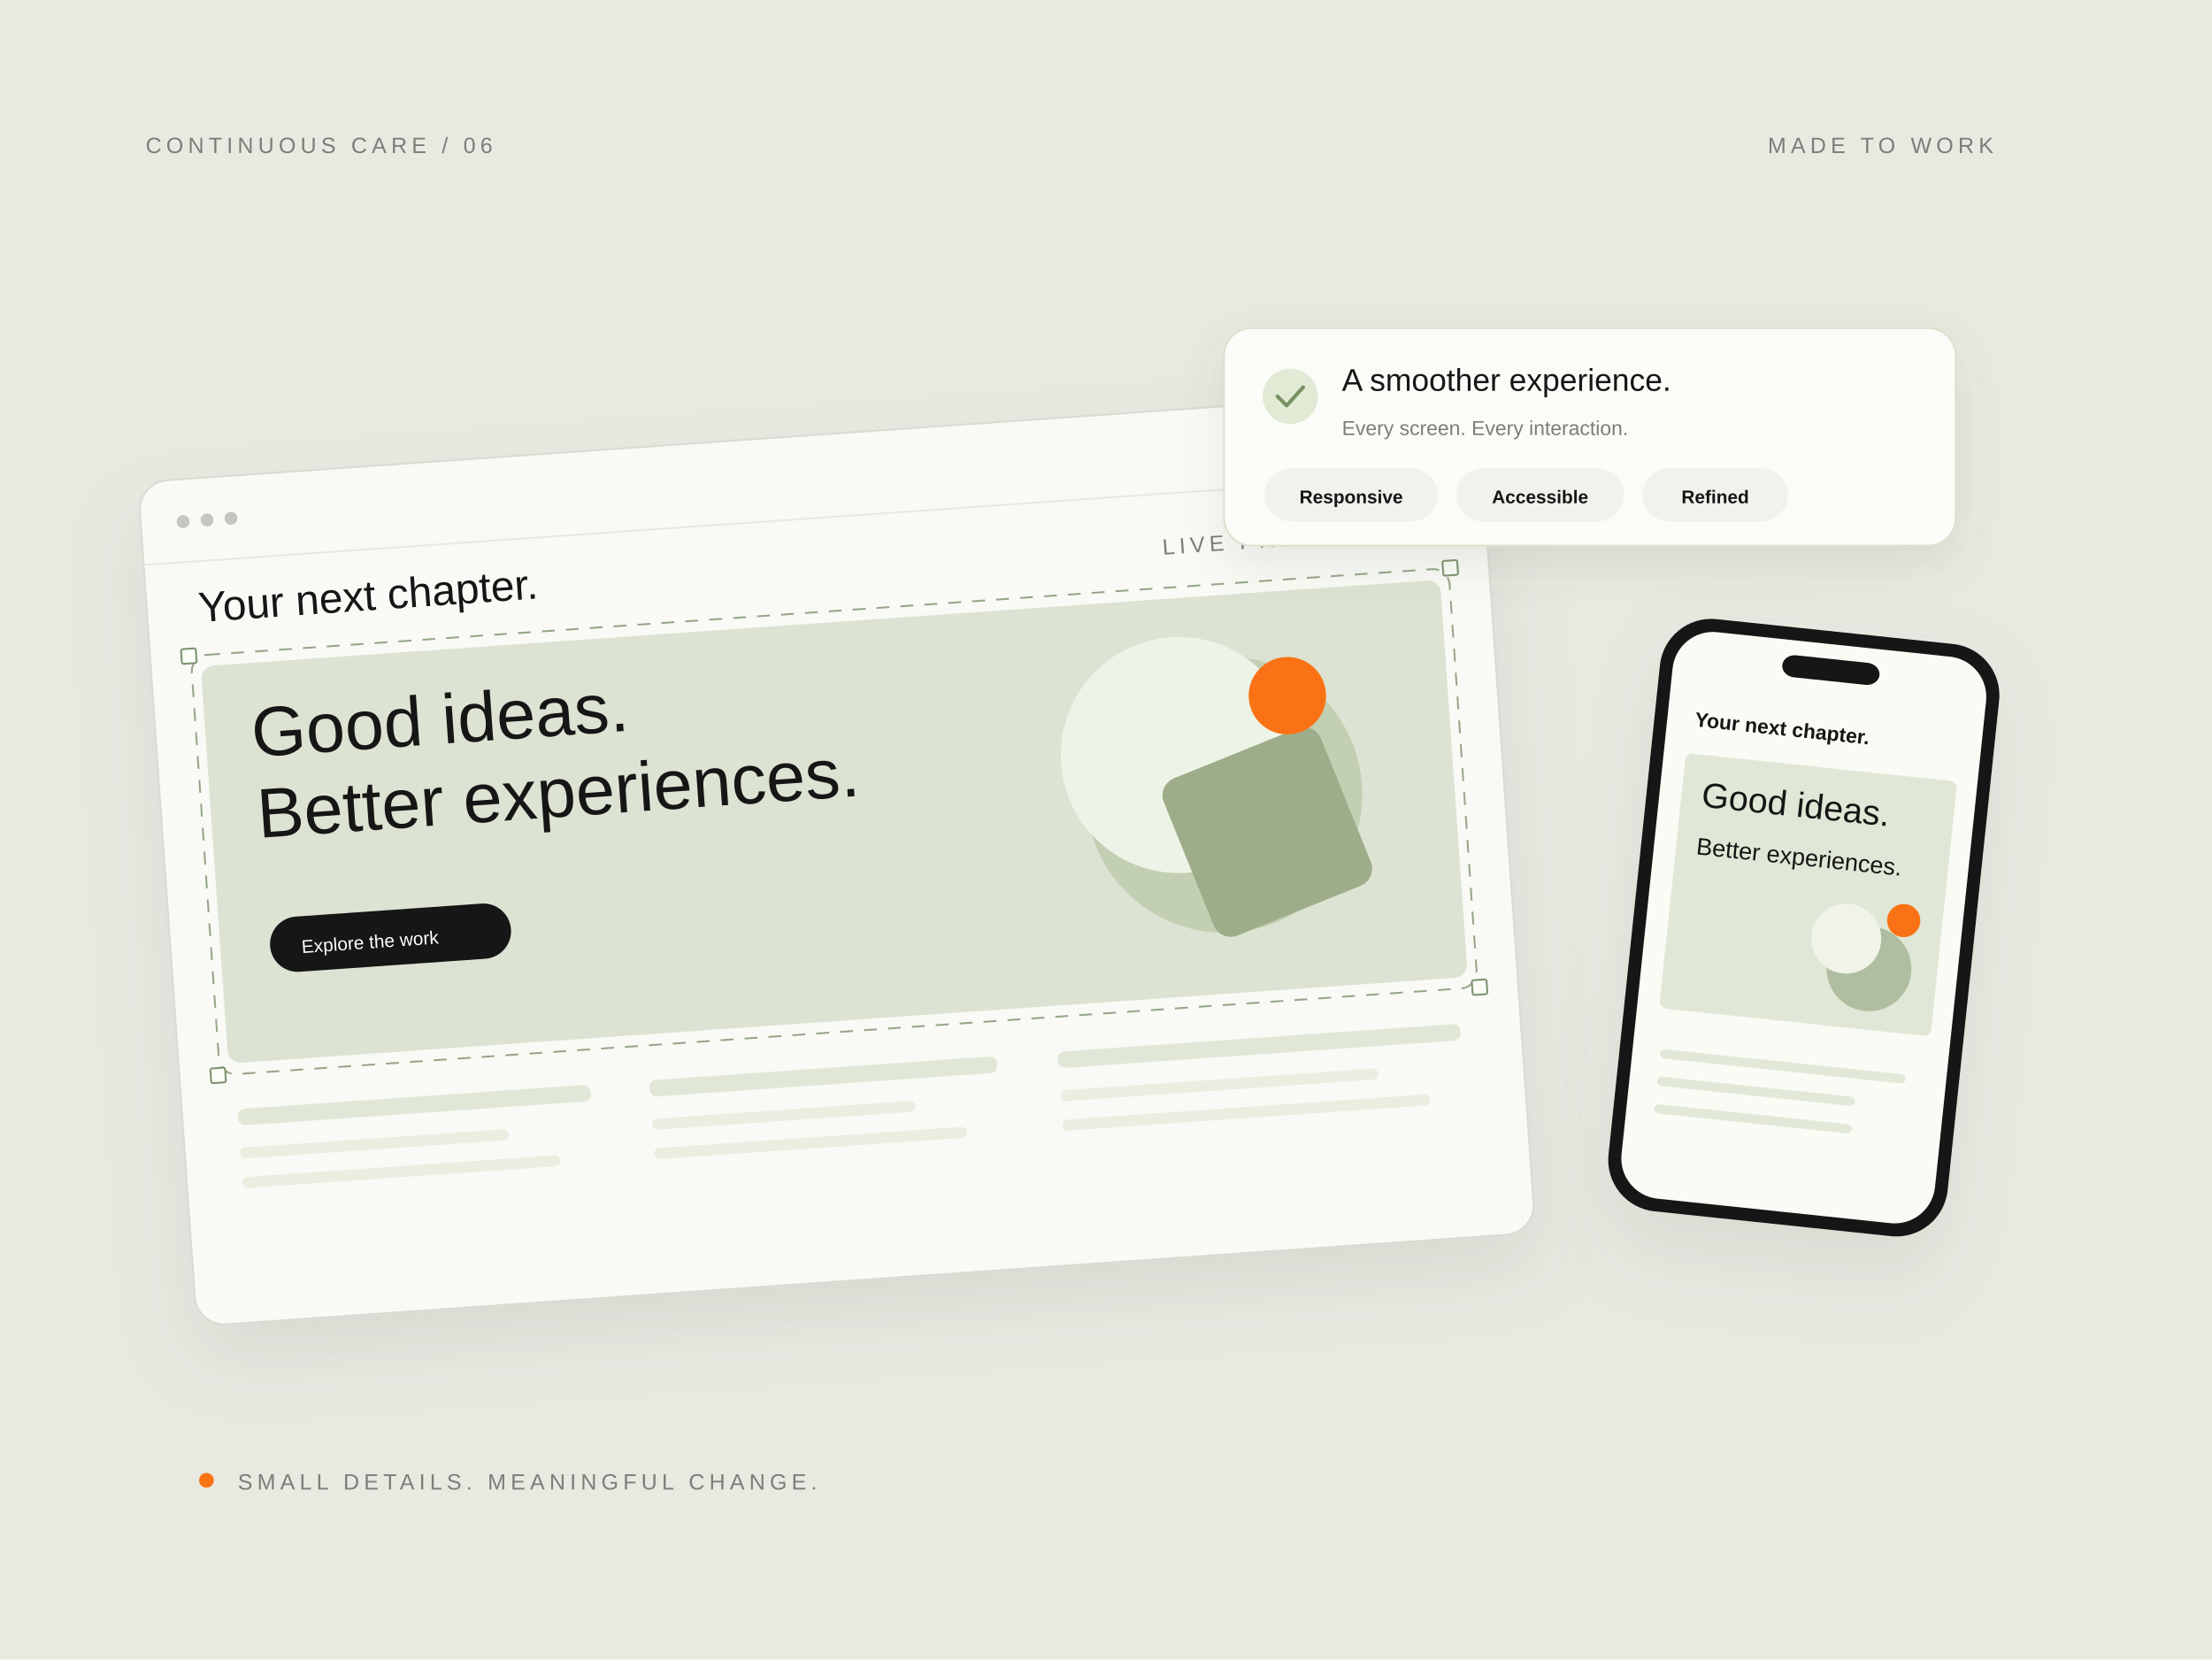
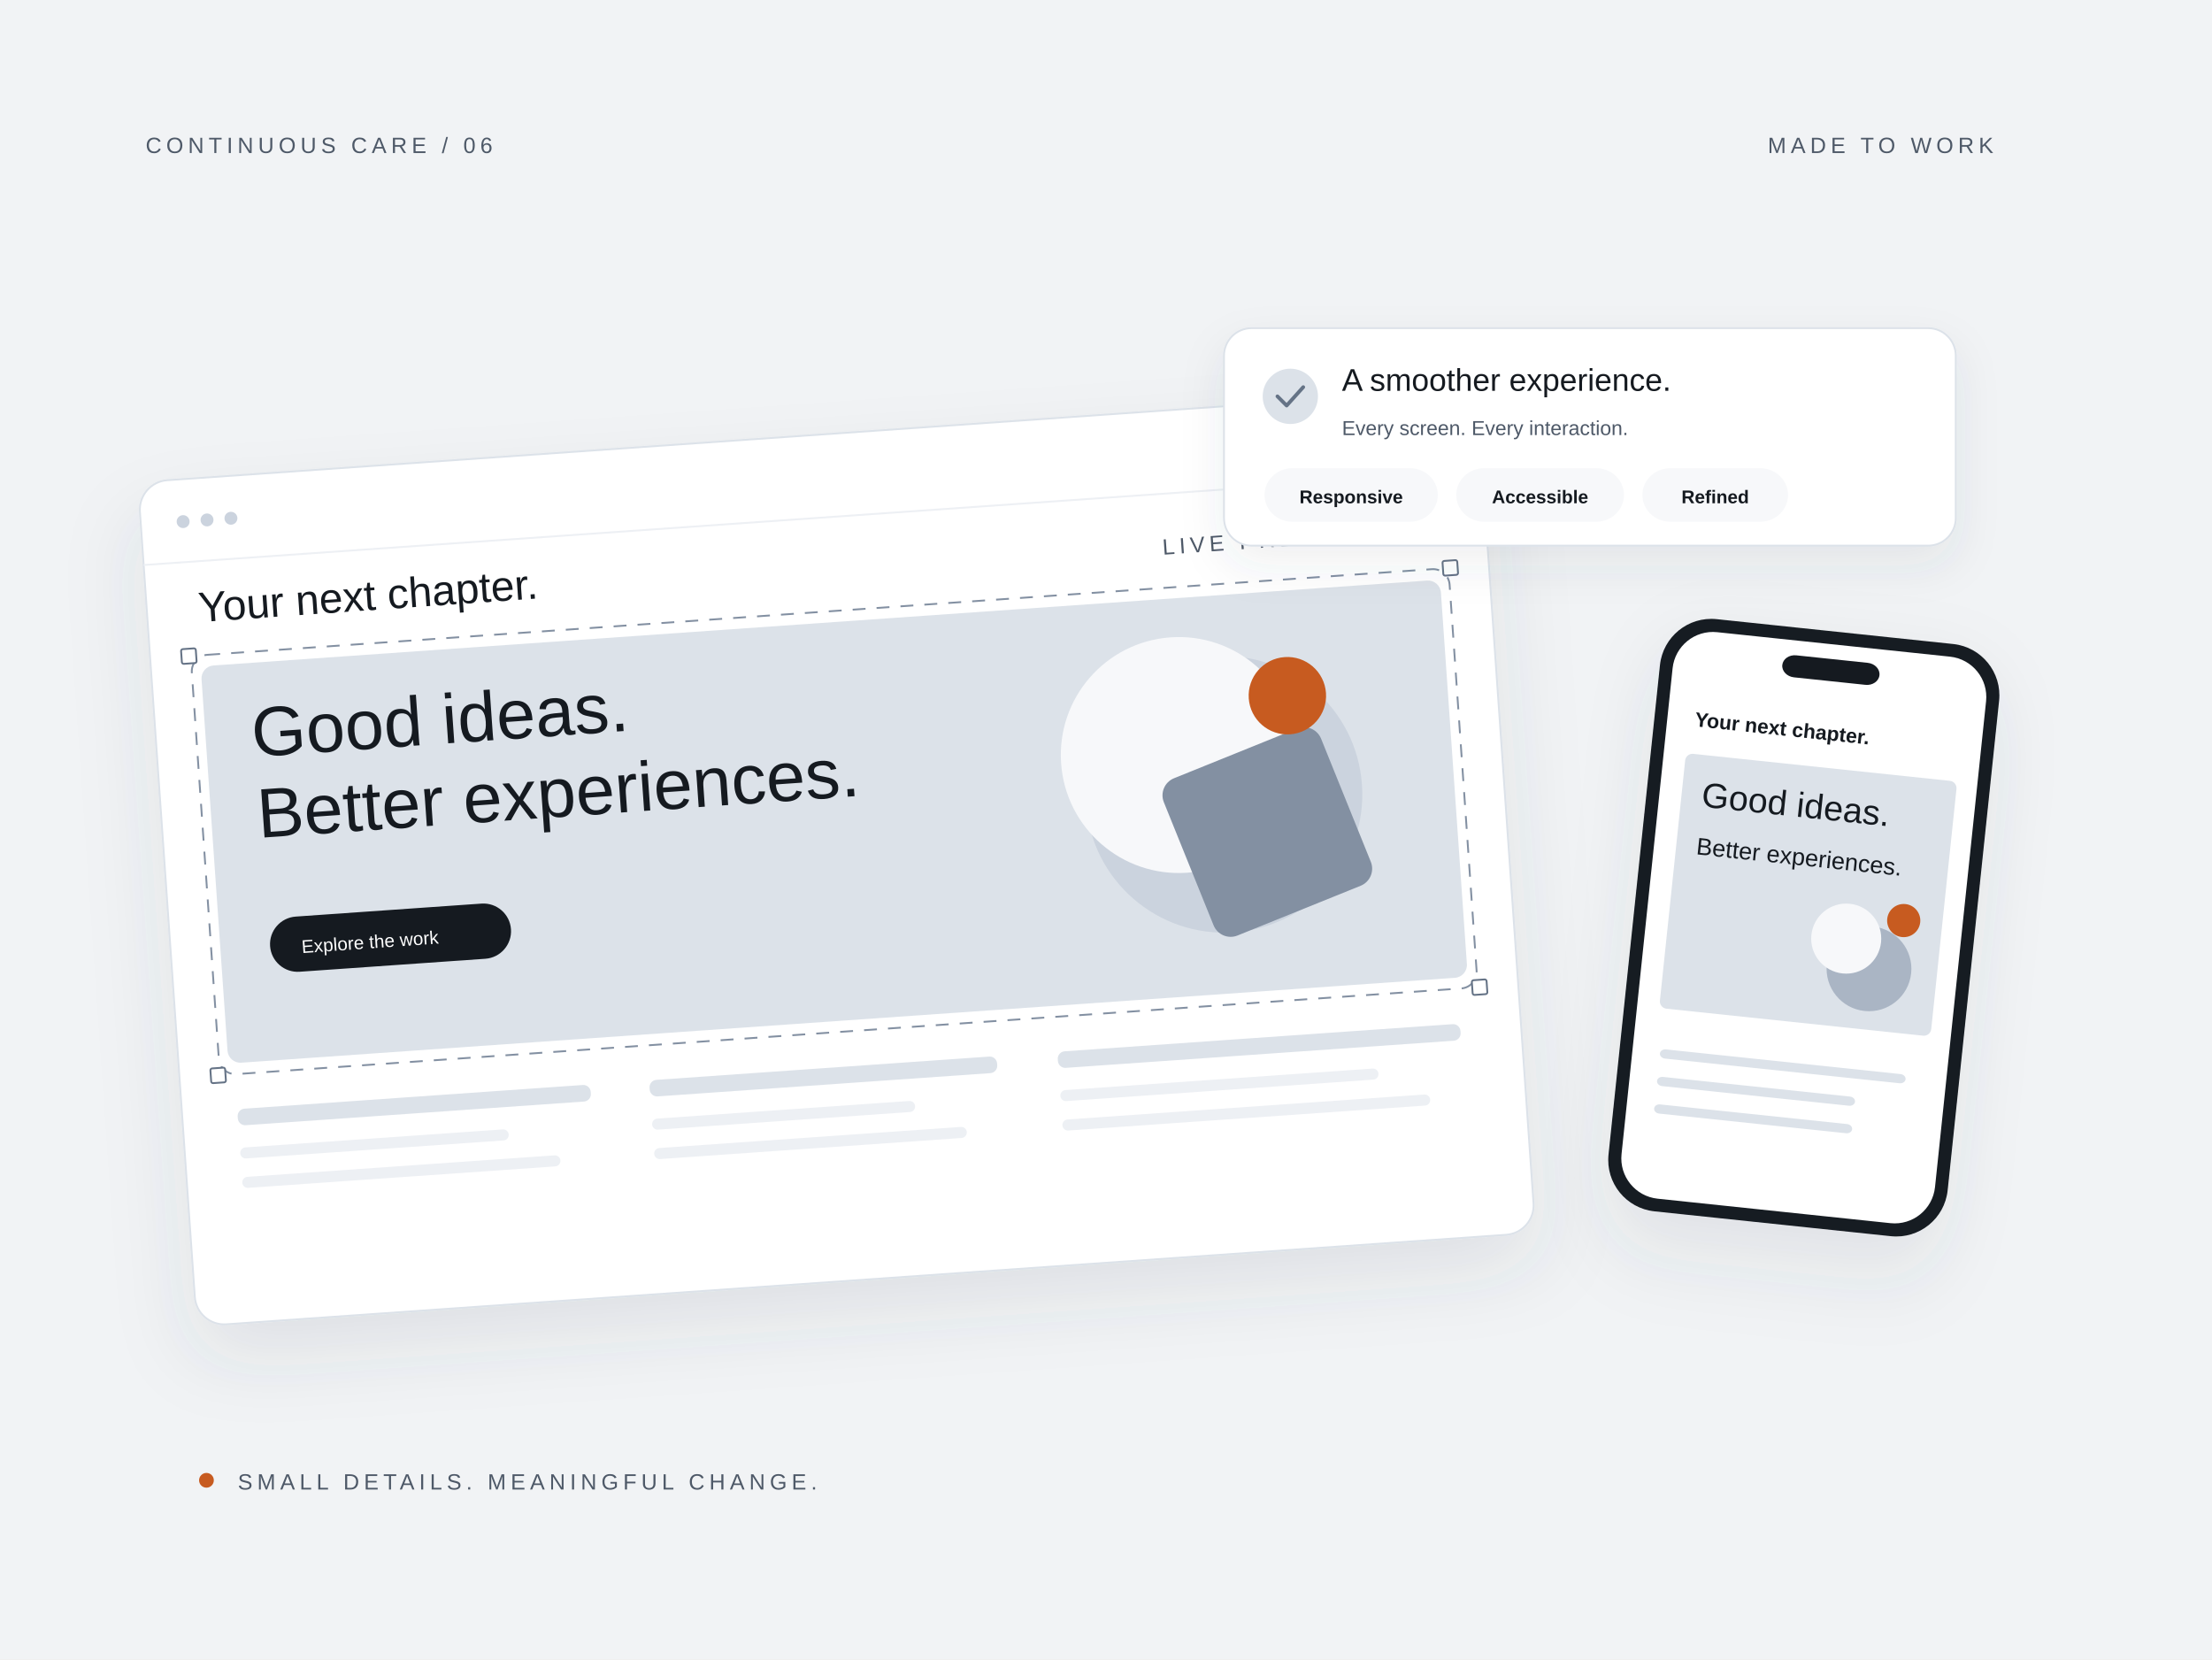
<svg xmlns="http://www.w3.org/2000/svg" width="1200" height="900" viewBox="0 0 1200 900" role="img" aria-labelledby="title">
  <defs>
    <filter id="shadow" x="-30%" y="-30%" width="180%" height="190%">
      <feGaussianBlur in="SourceAlpha" stdDeviation="20" />
      <feOffset dy="19" />
-       <feColorMatrix values="0 0 0 0 .15 0 0 0 0 .18 0 0 0 0 .12 0 0 0 .13 0" />
+       <feColorMatrix values="0 0 0 0 .05 0 0 0 0 .07 0 0 0 0 .10 0 0 0 .10 0" />
      <feMerge>
        <feMergeNode />
        <feMergeNode in="SourceGraphic" />
      </feMerge>
    </filter>
    <filter id="softShadow" x="-30%" y="-30%" width="180%" height="190%">
      <feGaussianBlur in="SourceAlpha" stdDeviation="12" />
      <feOffset dy="10" />
-       <feColorMatrix values="0 0 0 0 .10 0 0 0 0 .13 0 0 0 0 .08 0 0 0 .12 0" />
+       <feColorMatrix values="0 0 0 0 .05 0 0 0 0 .07 0 0 0 0 .10 0 0 0 .08 0" />
      <feMerge>
        <feMergeNode />
        <feMergeNode in="SourceGraphic" />
      </feMerge>
    </filter>
    <linearGradient id="paper" x1="0" y1="0" x2="1" y2="1">
-       <stop stop-color="#fafbf7" />
-       <stop offset="1" stop-color="#dcdfd2" />
+       <stop stop-color="#ffffff" />
+       <stop offset="1" stop-color="#dce2e9" />
    </linearGradient>
    <linearGradient id="glass" x1="0" y1="0" x2="1" y2="1">
-       <stop stop-color="#5e6758" />
-       <stop offset="1" stop-color="#212920" />
+       <stop stop-color="#465469" />
+       <stop offset="1" stop-color="#202832" />
    </linearGradient>
    <linearGradient id="fade" x1="0" y1="0" x2="0" y2="1">
-       <stop stop-color="#f97316" stop-opacity=".2" />
-       <stop offset="1" stop-color="#f97316" stop-opacity="0" />
+       <stop stop-color="#c75b20" stop-opacity=".2" />
+       <stop offset="1" stop-color="#c75b20" stop-opacity="0" />
    </linearGradient>
  </defs>
-   <rect x="0" y="0" width="1200" height="900" rx="0" fill="#e9e9e2" stroke="none" />
-   <text x="79" y="83" font-family="Arial, Helvetica, sans-serif" font-size="12" font-weight="500" fill="#7b7d76" letter-spacing="2.5">CONTINUOUS CARE / 06</text>
-   <text x="959" y="83" font-family="Arial, Helvetica, sans-serif" font-size="12" font-weight="500" fill="#7b7d76" letter-spacing="2.5">MADE TO WORK</text>
+   <rect x="0" y="0" width="1200" height="900" rx="0" fill="#f1f3f5" stroke="none" />
+   <text x="79" y="83" font-family="Arial, Helvetica, sans-serif" font-size="12" font-weight="500" fill="#4e5968" letter-spacing="2.5">CONTINUOUS CARE / 06</text>
+   <text x="959" y="83" font-family="Arial, Helvetica, sans-serif" font-size="12" font-weight="500" fill="#4e5968" letter-spacing="2.5">MADE TO WORK</text>
  <g transform="rotate(-4 492 465)">
-     <rect x="90" y="233" width="728" height="459" rx="16" fill="#f9faf5" stroke="#d9dbd3" filter="url(#shadow)" />
-     <circle cx="113" cy="256" r="3.5" fill="#c4c7bd" />
-     <circle cx="126" cy="256" r="3.5" fill="#c4c7bd" />
-     <circle cx="139" cy="256" r="3.5" fill="#c4c7bd" />
-     <path d="M90 278L818 278" fill="none" stroke="#e8e9e3" stroke-width="1" />
-     <text x="118" y="311" font-family="Arial, Helvetica, sans-serif" font-size="23" font-weight="500" fill="#151615">Your next chapter.</text>
-     <text x="642" y="311" font-family="Arial, Helvetica, sans-serif" font-size="12" font-weight="500" fill="#7b7d76" letter-spacing="2.5">LIVE PREVIEW</text>
-     <rect x="117" y="335" width="674" height="216" rx="7" fill="#dde3d2" stroke="none" />
-     <text x="142" y="386" font-family="Arial, Helvetica, sans-serif" font-size="38" font-weight="500" fill="#151615">Good ideas.</text>
-     <text x="142" y="430" font-family="Arial, Helvetica, sans-serif" font-size="38" font-weight="500" fill="#151615">Better experiences.</text>
-     <rect x="144" y="474" width="131" height="30" rx="15" fill="#151615" stroke="none" />
-     <text x="161" y="494" font-family="Arial, Helvetica, sans-serif" font-size="10" font-weight="400" fill="#fff">Explore the work</text>
-     <circle cx="666" cy="443" r="75" fill="#c3cfb3" />
-     <circle cx="643" cy="420" r="64" fill="#eef3e7" />
-     <rect x="642" y="419" width="92" height="92" rx="10" fill="#9dad89" stroke="none" transform="rotate(-18 688 465)" />
-     <circle cx="704" cy="392" r="21" fill="#f97316" />
-     <rect x="120" y="576" width="192" height="9" rx="4" fill="#e1e7d7" stroke="none" />
-     <rect x="120" y="597" width="146" height="6" rx="3" fill="#e9eee1" stroke="none" />
-     <rect x="120" y="613" width="173" height="6" rx="3" fill="#e9eee1" stroke="none" />
-     <rect x="344" y="576" width="189" height="9" rx="4" fill="#e1e7d7" stroke="none" />
-     <rect x="344" y="597" width="143" height="6" rx="3" fill="#e9eee1" stroke="none" />
-     <rect x="344" y="613" width="170" height="6" rx="3" fill="#e9eee1" stroke="none" />
-     <rect x="566" y="576" width="219" height="9" rx="4" fill="#e1e7d7" stroke="none" />
-     <rect x="566" y="597" width="173" height="6" rx="3" fill="#e9eee1" stroke="none" />
-     <rect x="566" y="613" width="200" height="6" rx="3" fill="#e9eee1" stroke="none" />
-     <rect x="112" y="329" width="684" height="228" rx="9" fill="none" stroke="#97a68a" stroke-dasharray="7 6" />
-     <rect x="107" y="325" width="8" height="8" rx="1" fill="#fbfcf7" stroke="#7d9270" />
-     <rect x="793" y="325" width="8" height="8" rx="1" fill="#fbfcf7" stroke="#7d9270" />
-     <rect x="107" y="553" width="8" height="8" rx="1" fill="#fbfcf7" stroke="#7d9270" />
-     <rect x="793" y="553" width="8" height="8" rx="1" fill="#fbfcf7" stroke="#7d9270" />
+     <rect x="90" y="233" width="728" height="459" rx="16" fill="#ffffff" stroke="#dce2e9" filter="url(#shadow)" />
+     <circle cx="113" cy="256" r="3.5" fill="#cbd3de" />
+     <circle cx="126" cy="256" r="3.5" fill="#cbd3de" />
+     <circle cx="139" cy="256" r="3.5" fill="#cbd3de" />
+     <path d="M90 278L818 278" fill="none" stroke="#edf0f4" stroke-width="1" />
+     <text x="118" y="311" font-family="Arial, Helvetica, sans-serif" font-size="23" font-weight="500" fill="#151a20">Your next chapter.</text>
+     <text x="642" y="311" font-family="Arial, Helvetica, sans-serif" font-size="12" font-weight="500" fill="#4e5968" letter-spacing="2.5">LIVE PREVIEW</text>
+     <rect x="117" y="335" width="674" height="216" rx="7" fill="#dce2e9" stroke="none" />
+     <text x="142" y="386" font-family="Arial, Helvetica, sans-serif" font-size="38" font-weight="500" fill="#151a20">Good ideas.</text>
+     <text x="142" y="430" font-family="Arial, Helvetica, sans-serif" font-size="38" font-weight="500" fill="#151a20">Better experiences.</text>
+     <rect x="144" y="474" width="131" height="30" rx="15" fill="#151a20" stroke="none" />
+     <text x="161" y="494" font-family="Arial, Helvetica, sans-serif" font-size="10" font-weight="400" fill="#ffffff">Explore the work</text>
+     <circle cx="666" cy="443" r="75" fill="#cbd3de" />
+     <circle cx="643" cy="420" r="64" fill="#f7f8fa" />
+     <rect x="642" y="419" width="92" height="92" rx="10" fill="#8390a2" stroke="none" transform="rotate(-18 688 465)" />
+     <circle cx="704" cy="392" r="21" fill="#c75b20" />
+     <rect x="120" y="576" width="192" height="9" rx="4" fill="#dce2e9" stroke="none" />
+     <rect x="120" y="597" width="146" height="6" rx="3" fill="#edf0f4" stroke="none" />
+     <rect x="120" y="613" width="173" height="6" rx="3" fill="#edf0f4" stroke="none" />
+     <rect x="344" y="576" width="189" height="9" rx="4" fill="#dce2e9" stroke="none" />
+     <rect x="344" y="597" width="143" height="6" rx="3" fill="#edf0f4" stroke="none" />
+     <rect x="344" y="613" width="170" height="6" rx="3" fill="#edf0f4" stroke="none" />
+     <rect x="566" y="576" width="219" height="9" rx="4" fill="#dce2e9" stroke="none" />
+     <rect x="566" y="597" width="173" height="6" rx="3" fill="#edf0f4" stroke="none" />
+     <rect x="566" y="613" width="200" height="6" rx="3" fill="#edf0f4" stroke="none" />
+     <rect x="112" y="329" width="684" height="228" rx="9" fill="none" stroke="#8390a2" stroke-dasharray="7 6" />
+     <rect x="107" y="325" width="8" height="8" rx="1" fill="#ffffff" stroke="#657386" />
+     <rect x="793" y="325" width="8" height="8" rx="1" fill="#ffffff" stroke="#657386" />
+     <rect x="107" y="553" width="8" height="8" rx="1" fill="#ffffff" stroke="#657386" />
+     <rect x="793" y="553" width="8" height="8" rx="1" fill="#ffffff" stroke="#657386" />
  </g>
  <g transform="rotate(6 942 521)">
-     <rect x="884" y="338" width="185" height="323" rx="28" fill="#151615" stroke="none" filter="url(#shadow)" />
-     <rect x="891" y="345" width="171" height="309" rx="22" fill="#f9fbf4" stroke="none" />
-     <rect x="950" y="353" width="53" height="12" rx="7" fill="#151615" stroke="none" />
-     <text x="906" y="397" font-family="Arial, Helvetica, sans-serif" font-size="11" font-weight="600" fill="#151615">Your next chapter.</text>
-     <rect x="903" y="412" width="148" height="139" rx="4" fill="#e0e7d6" stroke="none" />
-     <text x="914" y="440" font-family="Arial, Helvetica, sans-serif" font-size="19" font-weight="500" fill="#151615">Good ideas.</text>
-     <text x="914" y="466" font-family="Arial, Helvetica, sans-serif" font-size="13" font-weight="500" fill="#151615">Better experiences.</text>
-     <circle cx="1014" cy="518" r="23" fill="#afbea0" />
-     <circle cx="1000" cy="503" r="19" fill="#eff3e8" />
-     <circle cx="1030" cy="490" r="9" fill="#f97316" />
-     <rect x="906" y="573" width="134" height="5" rx="3" fill="#e2e8d8" stroke="none" />
-     <rect x="906" y="588" width="108" height="5" rx="3" fill="#e2e8d8" stroke="none" />
-     <rect x="906" y="603" width="108" height="5" rx="3" fill="#e2e8d8" stroke="none" />
+     <rect x="884" y="338" width="185" height="323" rx="28" fill="#151a20" stroke="none" filter="url(#shadow)" />
+     <rect x="891" y="345" width="171" height="309" rx="22" fill="#ffffff" stroke="none" />
+     <rect x="950" y="353" width="53" height="12" rx="7" fill="#151a20" stroke="none" />
+     <text x="906" y="397" font-family="Arial, Helvetica, sans-serif" font-size="11" font-weight="600" fill="#151a20">Your next chapter.</text>
+     <rect x="903" y="412" width="148" height="139" rx="4" fill="#dce2e9" stroke="none" />
+     <text x="914" y="440" font-family="Arial, Helvetica, sans-serif" font-size="19" font-weight="500" fill="#151a20">Good ideas.</text>
+     <text x="914" y="466" font-family="Arial, Helvetica, sans-serif" font-size="13" font-weight="500" fill="#151a20">Better experiences.</text>
+     <circle cx="1014" cy="518" r="23" fill="#aab5c4" />
+     <circle cx="1000" cy="503" r="19" fill="#f7f8fa" />
+     <circle cx="1030" cy="490" r="9" fill="#c75b20" />
+     <rect x="906" y="573" width="134" height="5" rx="3" fill="#dce2e9" stroke="none" />
+     <rect x="906" y="588" width="108" height="5" rx="3" fill="#dce2e9" stroke="none" />
+     <rect x="906" y="603" width="108" height="5" rx="3" fill="#dce2e9" stroke="none" />
  </g>
-   <rect x="664" y="178" width="397" height="118" rx="15" fill="#fbfcf8" stroke="#dae2ce" filter="url(#softShadow)" />
-   <circle cx="700" cy="215" r="15" fill="#e0ead4" />
-   <path d="M693 215l5 5 9-10" fill="none" stroke="#789164" stroke-width="2" stroke-linecap="round" stroke-linejoin="round" />
-   <text x="728" y="212" font-family="Arial, Helvetica, sans-serif" font-size="17" font-weight="500" fill="#151615">A smoother experience.</text>
-   <text x="728" y="236" font-family="Arial, Helvetica, sans-serif" font-size="11" font-weight="400" fill="#7b7d76">Every screen. Every interaction.</text>
-   <rect x="686" y="254" width="94" height="29" rx="15" fill="#f1f2ed" stroke="none" />
-   <text x="733.0" y="273" font-family="Arial, Helvetica, sans-serif" font-size="10" font-weight="600" fill="#151615" text-anchor="middle">Responsive</text>
-   <rect x="790" y="254" width="91" height="29" rx="15" fill="#f1f2ed" stroke="none" />
-   <text x="835.5" y="273" font-family="Arial, Helvetica, sans-serif" font-size="10" font-weight="600" fill="#151615" text-anchor="middle">Accessible</text>
-   <rect x="891" y="254" width="79" height="29" rx="15" fill="#f1f2ed" stroke="none" />
-   <text x="930.5" y="273" font-family="Arial, Helvetica, sans-serif" font-size="10" font-weight="600" fill="#151615" text-anchor="middle">Refined</text>
-   <circle cx="112" cy="803" r="4" fill="#f97316" />
-   <text x="129" y="808" font-family="Arial, Helvetica, sans-serif" font-size="12" font-weight="500" fill="#7b7d76" letter-spacing="2.5">SMALL DETAILS. MEANINGFUL CHANGE.</text>
+   <rect x="664" y="178" width="397" height="118" rx="15" fill="#ffffff" stroke="#dce2e9" filter="url(#softShadow)" />
+   <circle cx="700" cy="215" r="15" fill="#dce2e9" />
+   <path d="M693 215l5 5 9-10" fill="none" stroke="#657386" stroke-width="2" stroke-linecap="round" stroke-linejoin="round" />
+   <text x="728" y="212" font-family="Arial, Helvetica, sans-serif" font-size="17" font-weight="500" fill="#151a20">A smoother experience.</text>
+   <text x="728" y="236" font-family="Arial, Helvetica, sans-serif" font-size="11" font-weight="400" fill="#4e5968">Every screen. Every interaction.</text>
+   <rect x="686" y="254" width="94" height="29" rx="15" fill="#f7f8fa" stroke="none" />
+   <text x="733.0" y="273" font-family="Arial, Helvetica, sans-serif" font-size="10" font-weight="600" fill="#151a20" text-anchor="middle">Responsive</text>
+   <rect x="790" y="254" width="91" height="29" rx="15" fill="#f7f8fa" stroke="none" />
+   <text x="835.5" y="273" font-family="Arial, Helvetica, sans-serif" font-size="10" font-weight="600" fill="#151a20" text-anchor="middle">Accessible</text>
+   <rect x="891" y="254" width="79" height="29" rx="15" fill="#f7f8fa" stroke="none" />
+   <text x="930.5" y="273" font-family="Arial, Helvetica, sans-serif" font-size="10" font-weight="600" fill="#151a20" text-anchor="middle">Refined</text>
+   <circle cx="112" cy="803" r="4" fill="#c75b20" />
+   <text x="129" y="808" font-family="Arial, Helvetica, sans-serif" font-size="12" font-weight="500" fill="#4e5968" letter-spacing="2.5">SMALL DETAILS. MEANINGFUL CHANGE.</text>
</svg>
